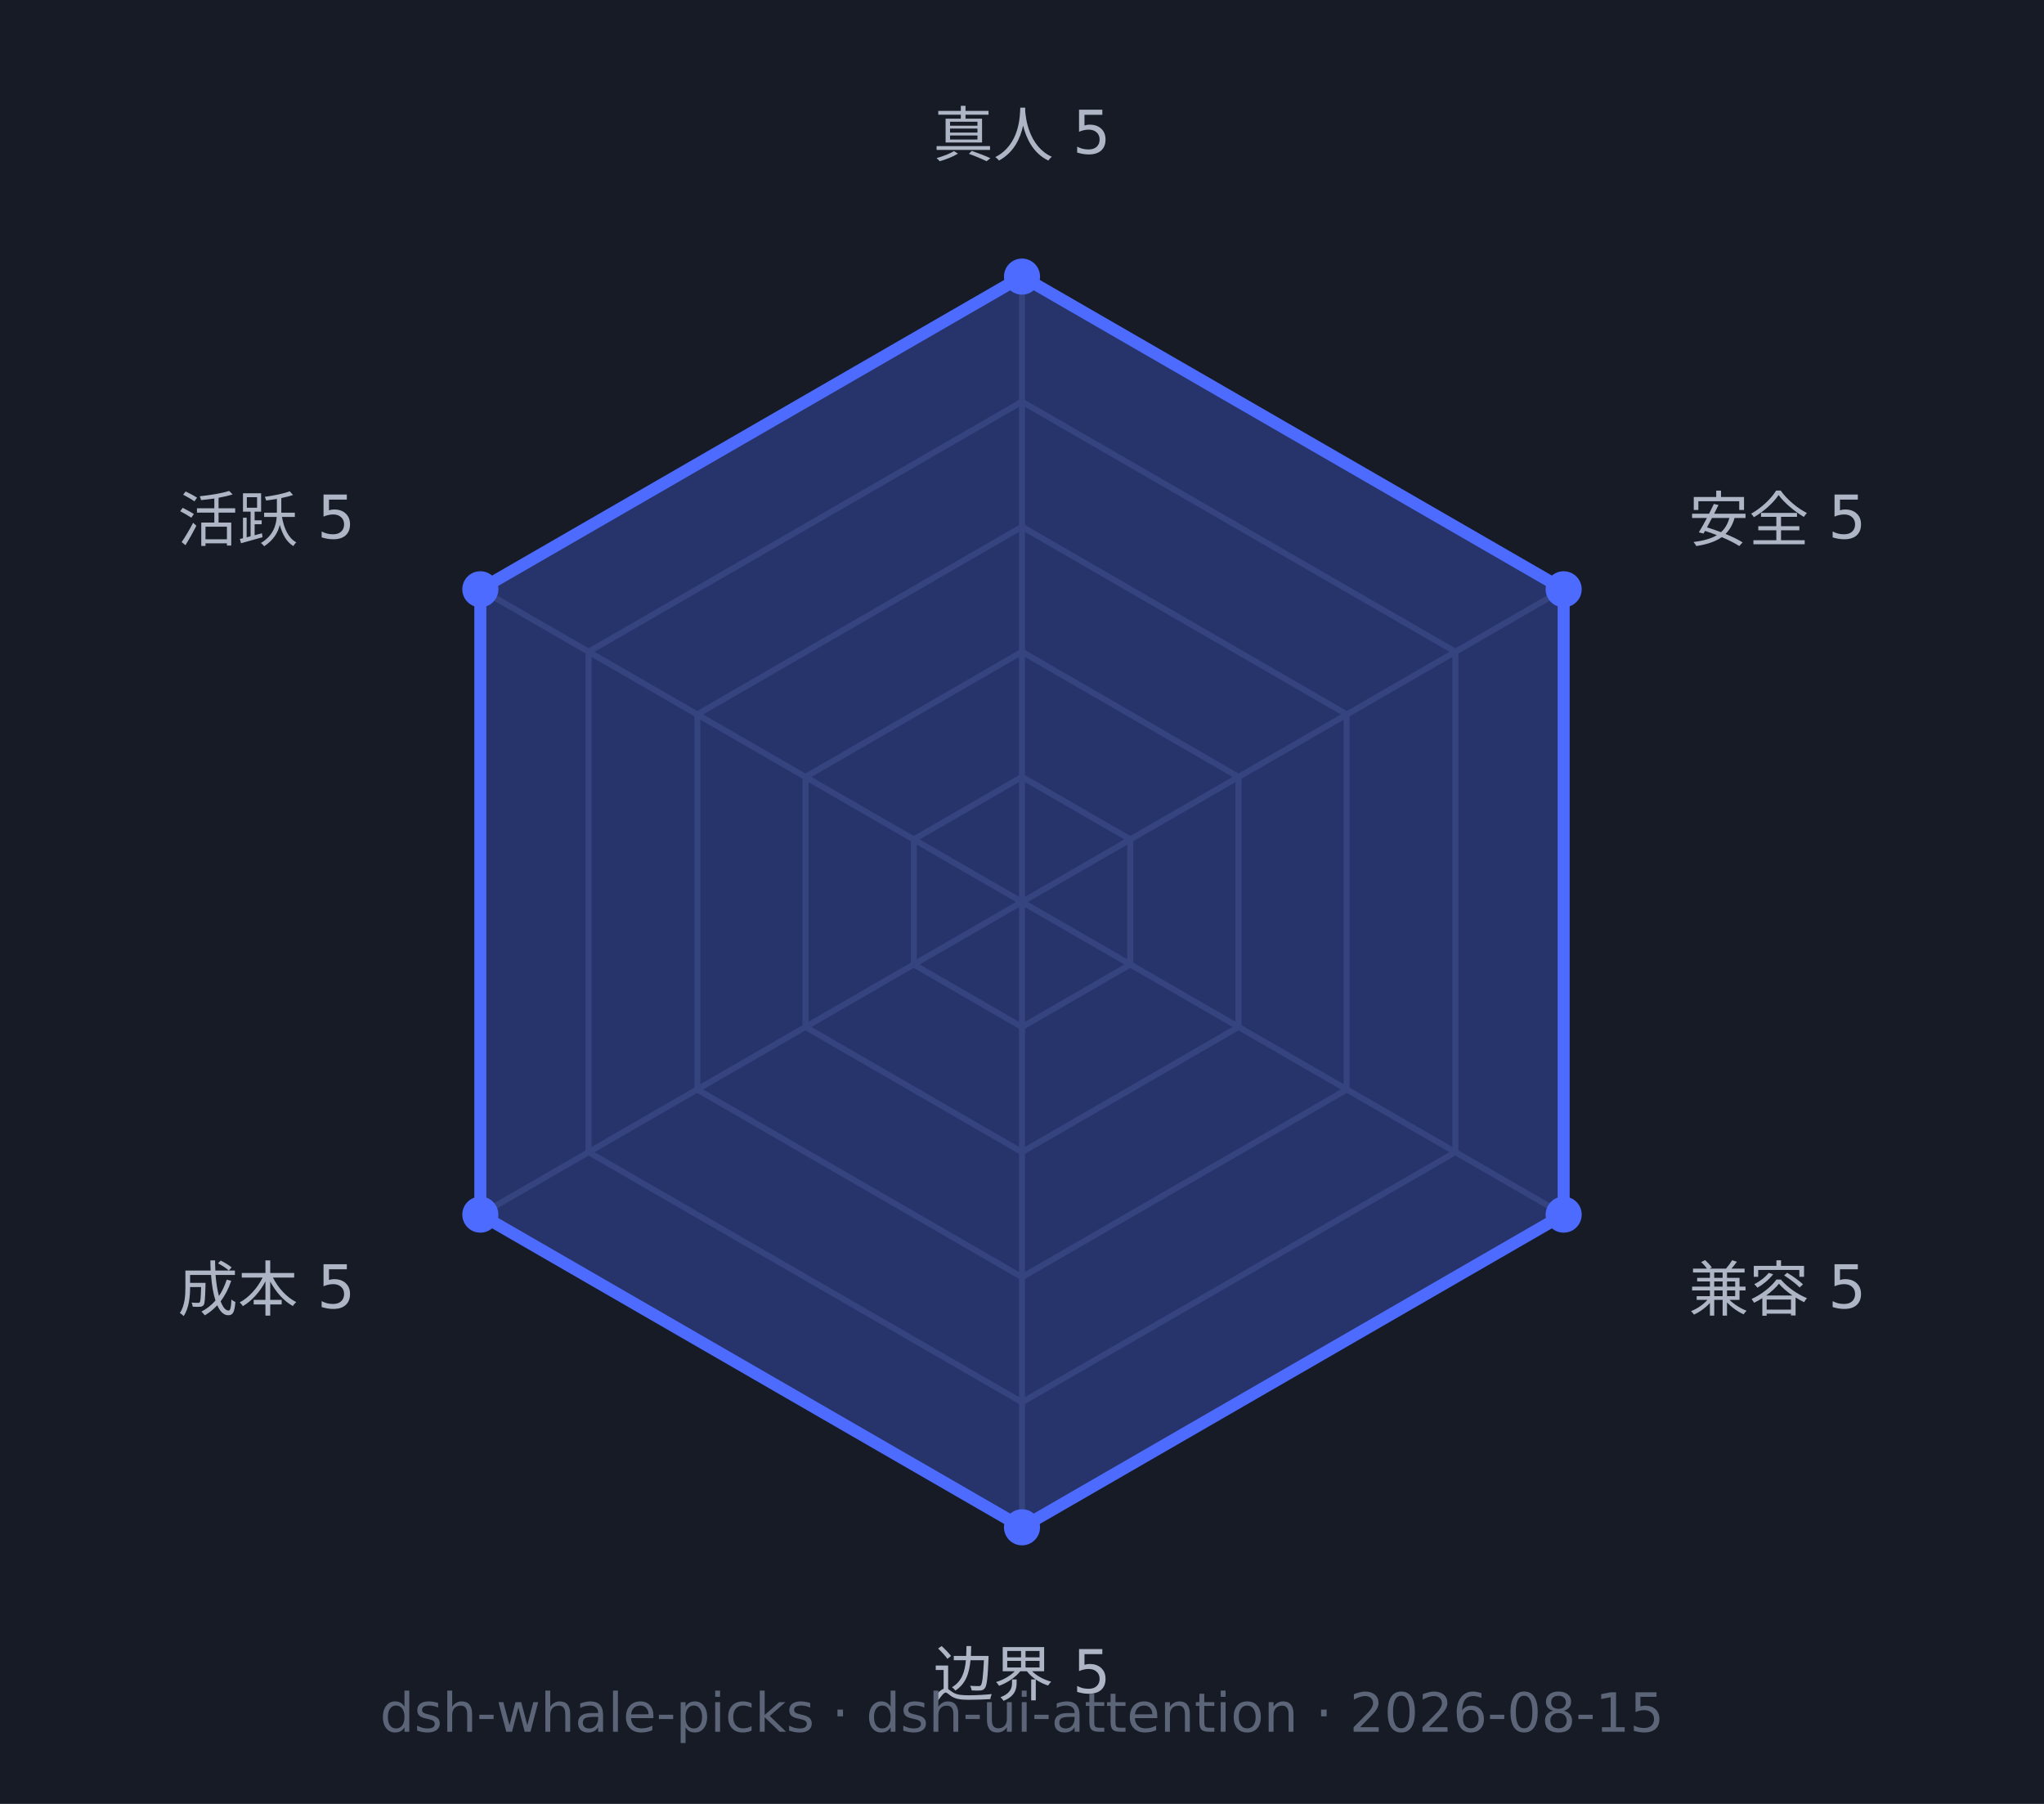
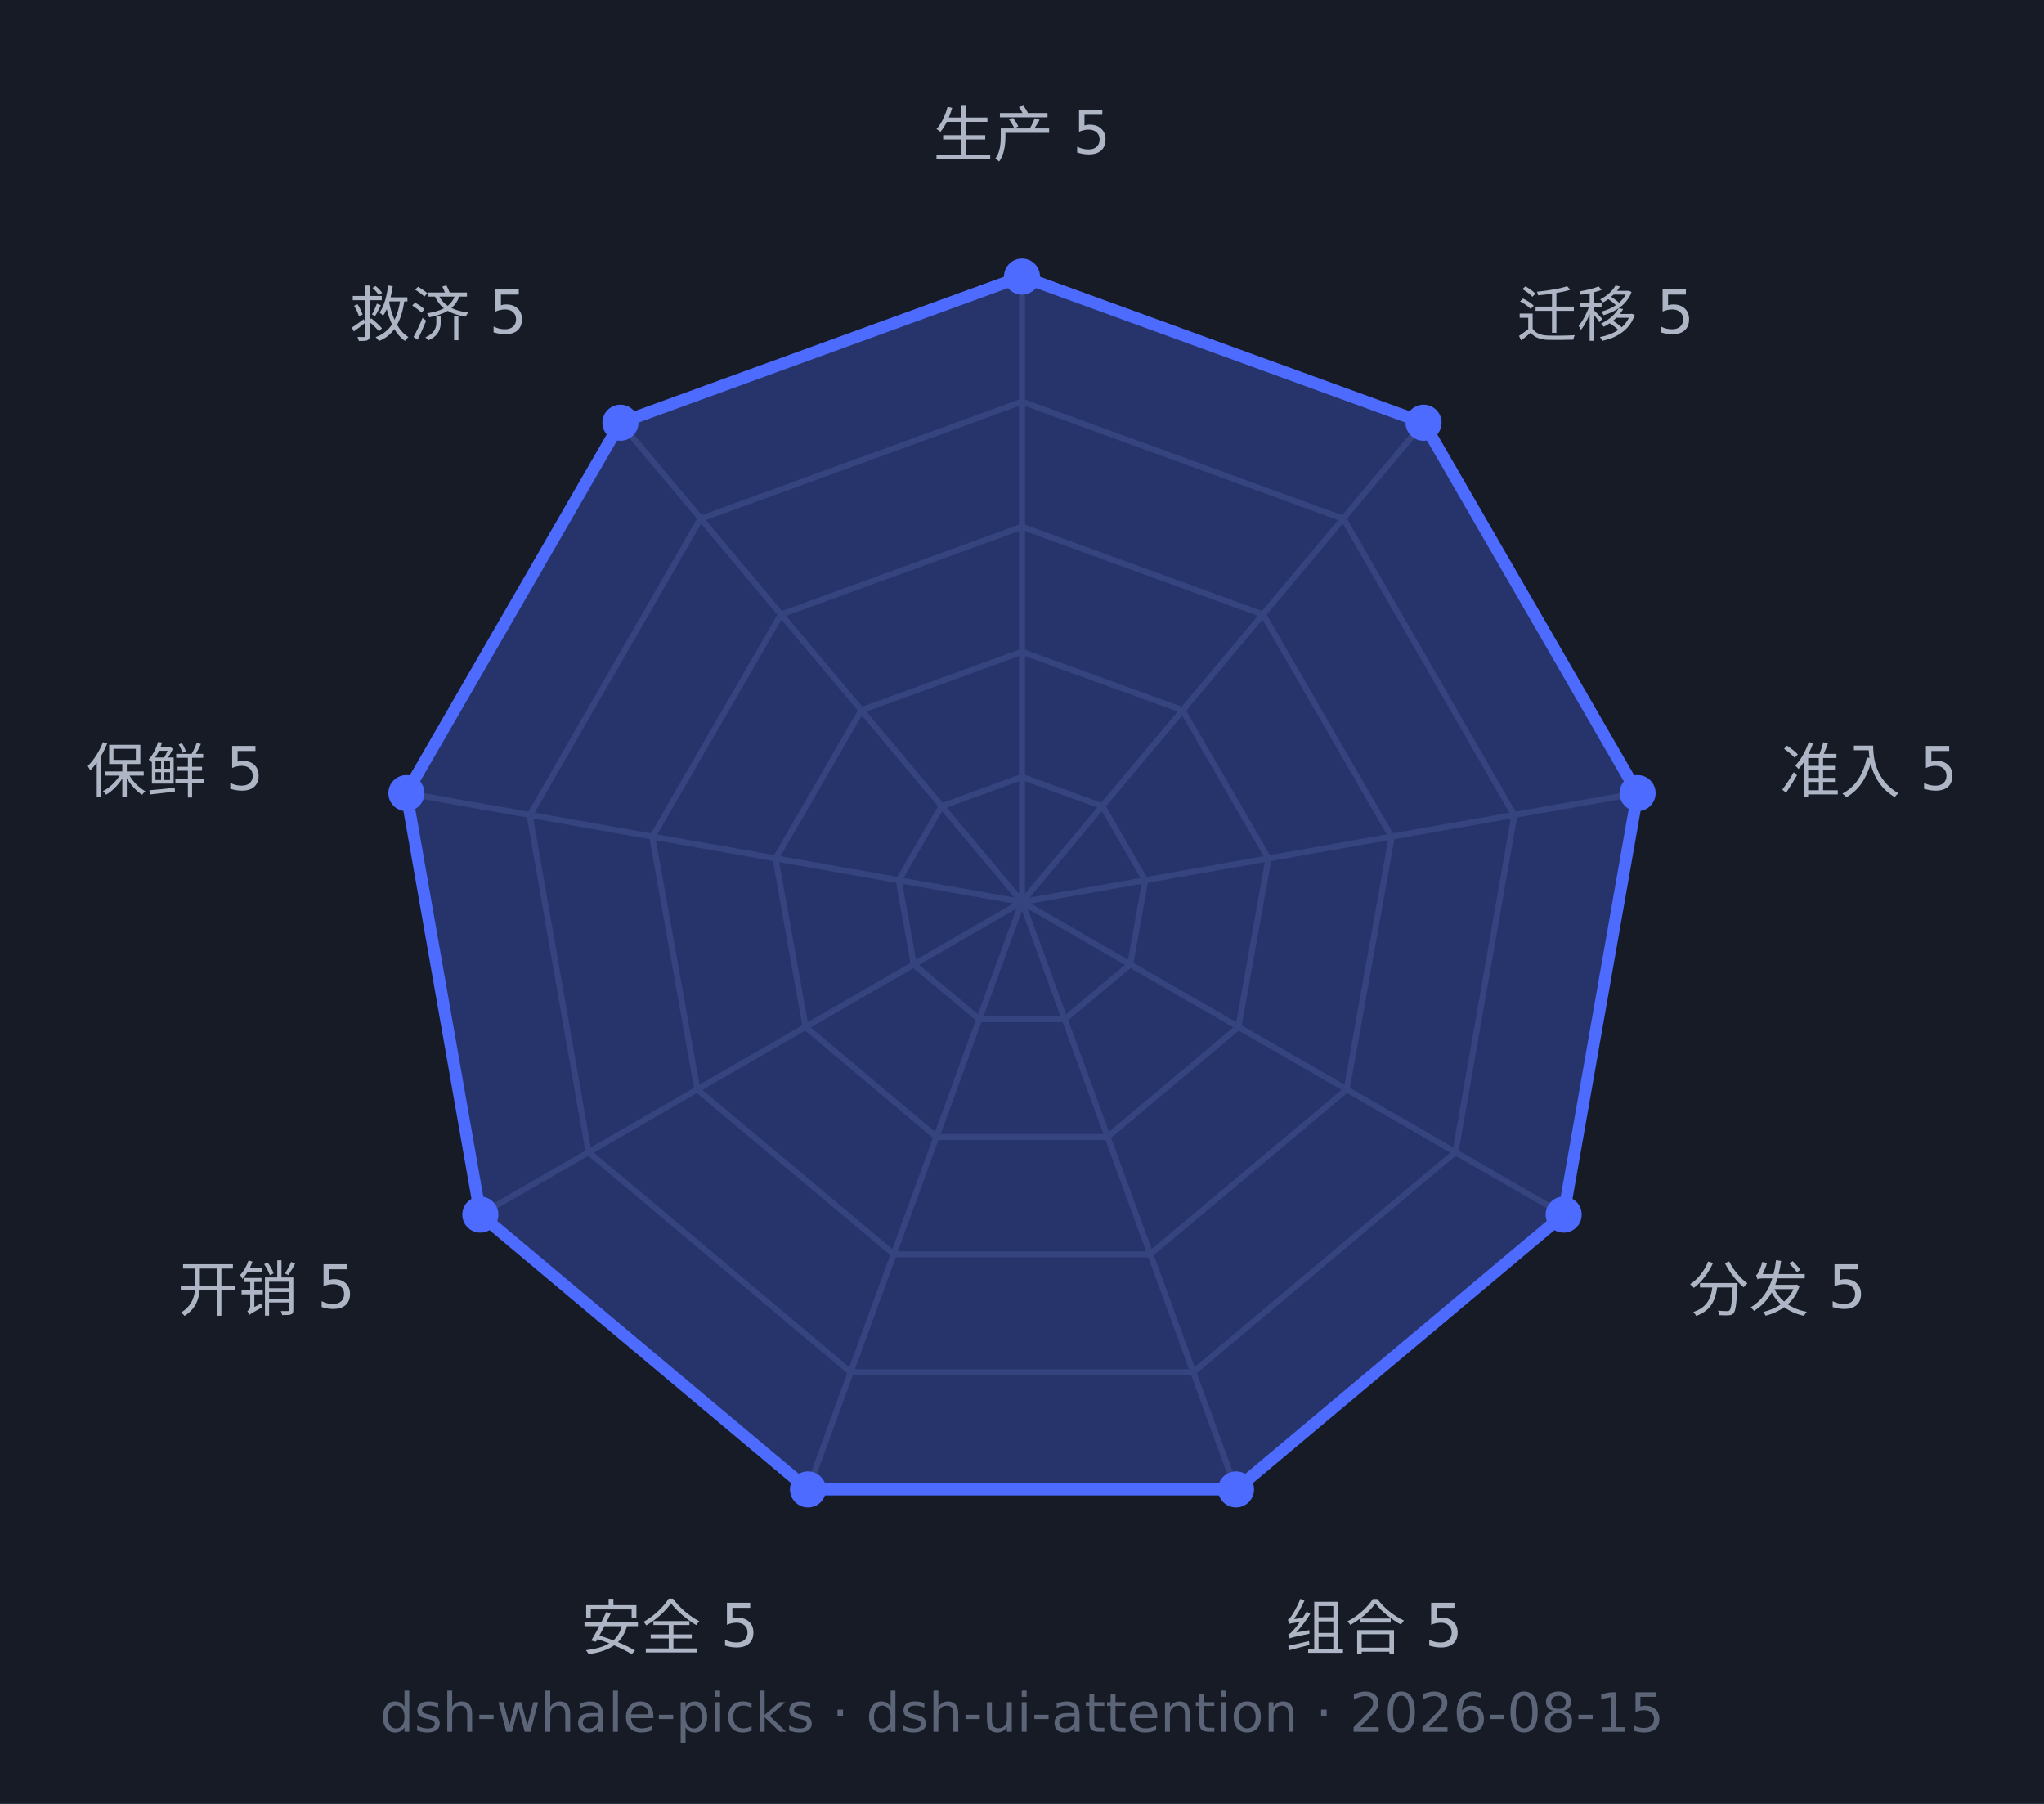
- <svg xmlns="http://www.w3.org/2000/svg" width="340" height="300" viewBox="0 0 340 300" role="img" aria-label="dsh-ui-attention six-axis radar">
+ <svg xmlns="http://www.w3.org/2000/svg" width="340" height="300" viewBox="0 0 340 300" role="img" aria-label="dsh-ui-attention nine-goal radar">
  <rect width="340" height="300" fill="#161b26" />
-   <polygon points="170.0,129.2 188.0,139.6 188.0,160.4 170.0,170.8 152.0,160.4 152.0,139.6" fill="none" stroke="#2a3142" stroke-width="1" />
-   <polygon points="170.0,108.4 206.0,129.2 206.0,170.8 170.0,191.6 134.0,170.8 134.0,129.2" fill="none" stroke="#2a3142" stroke-width="1" />
-   <polygon points="170.0,87.6 224.0,118.8 224.0,181.2 170.0,212.4 116.0,181.2 116.0,118.8" fill="none" stroke="#2a3142" stroke-width="1" />
-   <polygon points="170.0,66.8 242.1,108.4 242.1,191.6 170.0,233.2 97.9,191.6 97.9,108.4" fill="none" stroke="#2a3142" stroke-width="1" />
-   <polygon points="170.0,46.0 260.1,98.0 260.1,202.0 170.0,254.0 79.9,202.0 79.9,98.0" fill="none" stroke="#2a3142" stroke-width="1" />
+   <polygon points="170.0,129.2 183.4,134.1 190.5,146.4 188.0,160.4 177.1,169.5 162.9,169.5 152.0,160.4 149.5,146.4 156.6,134.1" fill="none" stroke="#2a3142" stroke-width="1" />
+   <polygon points="170.0,108.4 196.7,118.1 211.0,142.8 206.0,170.8 184.2,189.1 155.8,189.1 134.0,170.8 129.0,142.8 143.3,118.1" fill="none" stroke="#2a3142" stroke-width="1" />
+   <polygon points="170.0,87.6 210.1,102.2 231.5,139.2 224.0,181.2 191.3,208.6 148.7,208.6 116.0,181.2 108.5,139.2 129.9,102.2" fill="none" stroke="#2a3142" stroke-width="1" />
+   <polygon points="170.0,66.8 223.5,86.3 251.9,135.6 242.1,191.6 198.5,228.2 141.5,228.2 97.9,191.6 88.1,135.6 116.5,86.3" fill="none" stroke="#2a3142" stroke-width="1" />
+   <polygon points="170.0,46.0 236.8,70.3 272.4,131.9 260.1,202.0 205.6,247.7 134.4,247.7 79.9,202.0 67.6,131.9 103.2,70.3" fill="none" stroke="#2a3142" stroke-width="1" />
  <line x1="170" y1="150" x2="170.0" y2="46.0" stroke="#2a3142" stroke-width="1" />
-   <line x1="170" y1="150" x2="260.1" y2="98.0" stroke="#2a3142" stroke-width="1" />
+   <line x1="170" y1="150" x2="236.8" y2="70.3" stroke="#2a3142" stroke-width="1" />
+   <line x1="170" y1="150" x2="272.4" y2="131.9" stroke="#2a3142" stroke-width="1" />
  <line x1="170" y1="150" x2="260.1" y2="202.0" stroke="#2a3142" stroke-width="1" />
-   <line x1="170" y1="150" x2="170.0" y2="254.0" stroke="#2a3142" stroke-width="1" />
+   <line x1="170" y1="150" x2="205.6" y2="247.7" stroke="#2a3142" stroke-width="1" />
+   <line x1="170" y1="150" x2="134.4" y2="247.7" stroke="#2a3142" stroke-width="1" />
  <line x1="170" y1="150" x2="79.9" y2="202.0" stroke="#2a3142" stroke-width="1" />
-   <line x1="170" y1="150" x2="79.9" y2="98.0" stroke="#2a3142" stroke-width="1" />
-   <polygon points="170.0,46.0 260.1,98.0 260.1,202.0 170.0,254.0 79.9,202.0 79.9,98.0" fill="rgba(77,107,254,0.32)" stroke="#4D6BFE" stroke-width="2" />
+   <line x1="170" y1="150" x2="67.6" y2="131.9" stroke="#2a3142" stroke-width="1" />
+   <line x1="170" y1="150" x2="103.2" y2="70.3" stroke="#2a3142" stroke-width="1" />
+   <polygon points="170.0,46.0 236.8,70.3 272.4,131.9 260.1,202.0 205.6,247.7 134.4,247.7 79.9,202.0 67.6,131.9 103.2,70.3" fill="rgba(77,107,254,0.32)" stroke="#4D6BFE" stroke-width="2" />
  <circle cx="170.0" cy="46.0" r="3" fill="#4D6BFE" />
-   <circle cx="260.1" cy="98.0" r="3" fill="#4D6BFE" />
+   <circle cx="236.8" cy="70.3" r="3" fill="#4D6BFE" />
+   <circle cx="272.4" cy="131.9" r="3" fill="#4D6BFE" />
  <circle cx="260.1" cy="202.0" r="3" fill="#4D6BFE" />
-   <circle cx="170.0" cy="254.0" r="3" fill="#4D6BFE" />
+   <circle cx="205.6" cy="247.7" r="3" fill="#4D6BFE" />
+   <circle cx="134.4" cy="247.7" r="3" fill="#4D6BFE" />
  <circle cx="79.9" cy="202.0" r="3" fill="#4D6BFE" />
-   <circle cx="79.9" cy="98.0" r="3" fill="#4D6BFE" />
-   <text x="170.0" y="26.0" fill="#aeb6c6" font-family="Verdana,DejaVu Sans,sans-serif" font-size="10" text-anchor="middle">真人 5</text>
-   <text x="280.9" y="90.0" fill="#aeb6c6" font-family="Verdana,DejaVu Sans,sans-serif" font-size="10" text-anchor="start">安全 5</text>
-   <text x="280.9" y="218.0" fill="#aeb6c6" font-family="Verdana,DejaVu Sans,sans-serif" font-size="10" text-anchor="start">兼容 5</text>
-   <text x="170.0" y="282.0" fill="#aeb6c6" font-family="Verdana,DejaVu Sans,sans-serif" font-size="10" text-anchor="middle">边界 5</text>
-   <text x="59.1" y="218.0" fill="#aeb6c6" font-family="Verdana,DejaVu Sans,sans-serif" font-size="10" text-anchor="end">成本 5</text>
-   <text x="59.1" y="90.0" fill="#aeb6c6" font-family="Verdana,DejaVu Sans,sans-serif" font-size="10" text-anchor="end">活跃 5</text>
+   <circle cx="67.6" cy="131.9" r="3" fill="#4D6BFE" />
+   <circle cx="103.2" cy="70.3" r="3" fill="#4D6BFE" />
+   <text x="170.0" y="26.0" fill="#aeb6c6" font-family="Verdana,DejaVu Sans,sans-serif" font-size="10" text-anchor="middle">生产 5</text>
+   <text x="252.3" y="55.9" fill="#aeb6c6" font-family="Verdana,DejaVu Sans,sans-serif" font-size="10" text-anchor="start">迁移 5</text>
+   <text x="296.1" y="131.8" fill="#aeb6c6" font-family="Verdana,DejaVu Sans,sans-serif" font-size="10" text-anchor="start">准入 5</text>
+   <text x="280.9" y="218.0" fill="#aeb6c6" font-family="Verdana,DejaVu Sans,sans-serif" font-size="10" text-anchor="start">分发 5</text>
+   <text x="213.8" y="274.3" fill="#aeb6c6" font-family="Verdana,DejaVu Sans,sans-serif" font-size="10" text-anchor="start">组合 5</text>
+   <text x="126.2" y="274.3" fill="#aeb6c6" font-family="Verdana,DejaVu Sans,sans-serif" font-size="10" text-anchor="end">安全 5</text>
+   <text x="59.1" y="218.0" fill="#aeb6c6" font-family="Verdana,DejaVu Sans,sans-serif" font-size="10" text-anchor="end">开销 5</text>
+   <text x="43.9" y="131.8" fill="#aeb6c6" font-family="Verdana,DejaVu Sans,sans-serif" font-size="10" text-anchor="end">保鲜 5</text>
+   <text x="87.7" y="55.9" fill="#aeb6c6" font-family="Verdana,DejaVu Sans,sans-serif" font-size="10" text-anchor="end">救济 5</text>
  <text x="170" y="288" fill="#5c6577" font-family="Verdana,DejaVu Sans,sans-serif" font-size="9" text-anchor="middle">dsh-whale-picks · dsh-ui-attention · 2026-08-15</text>
</svg>
